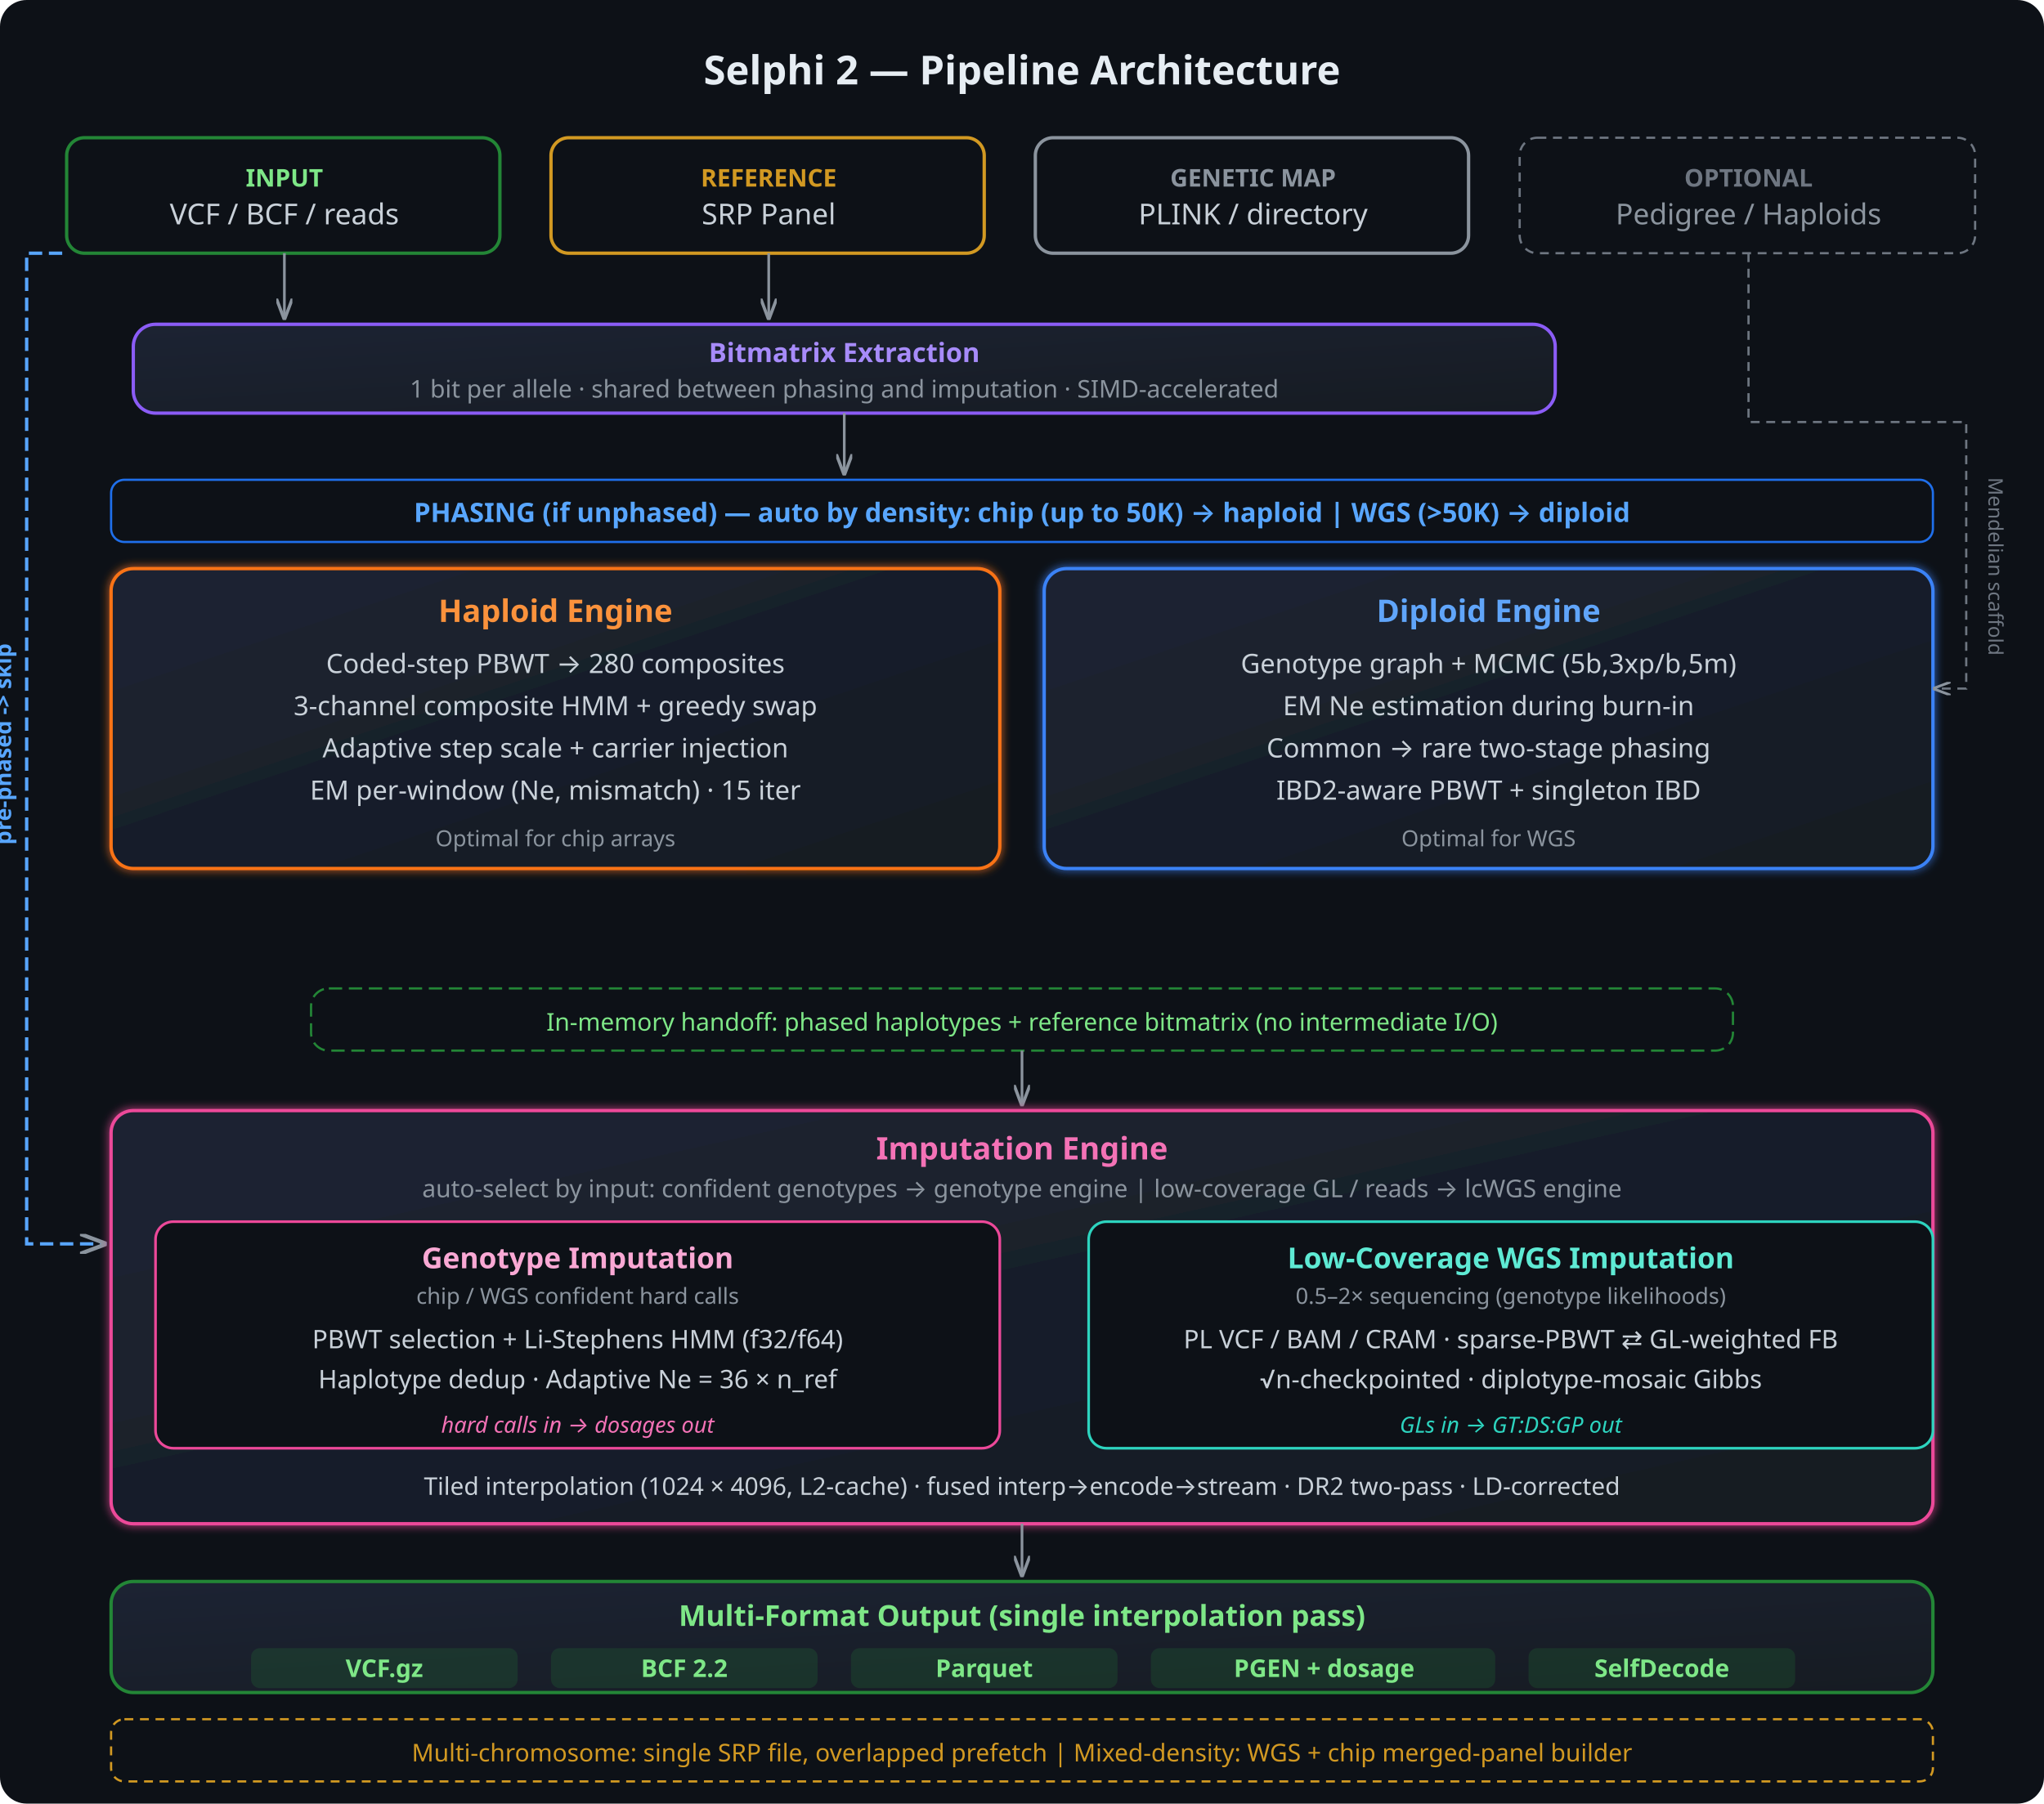
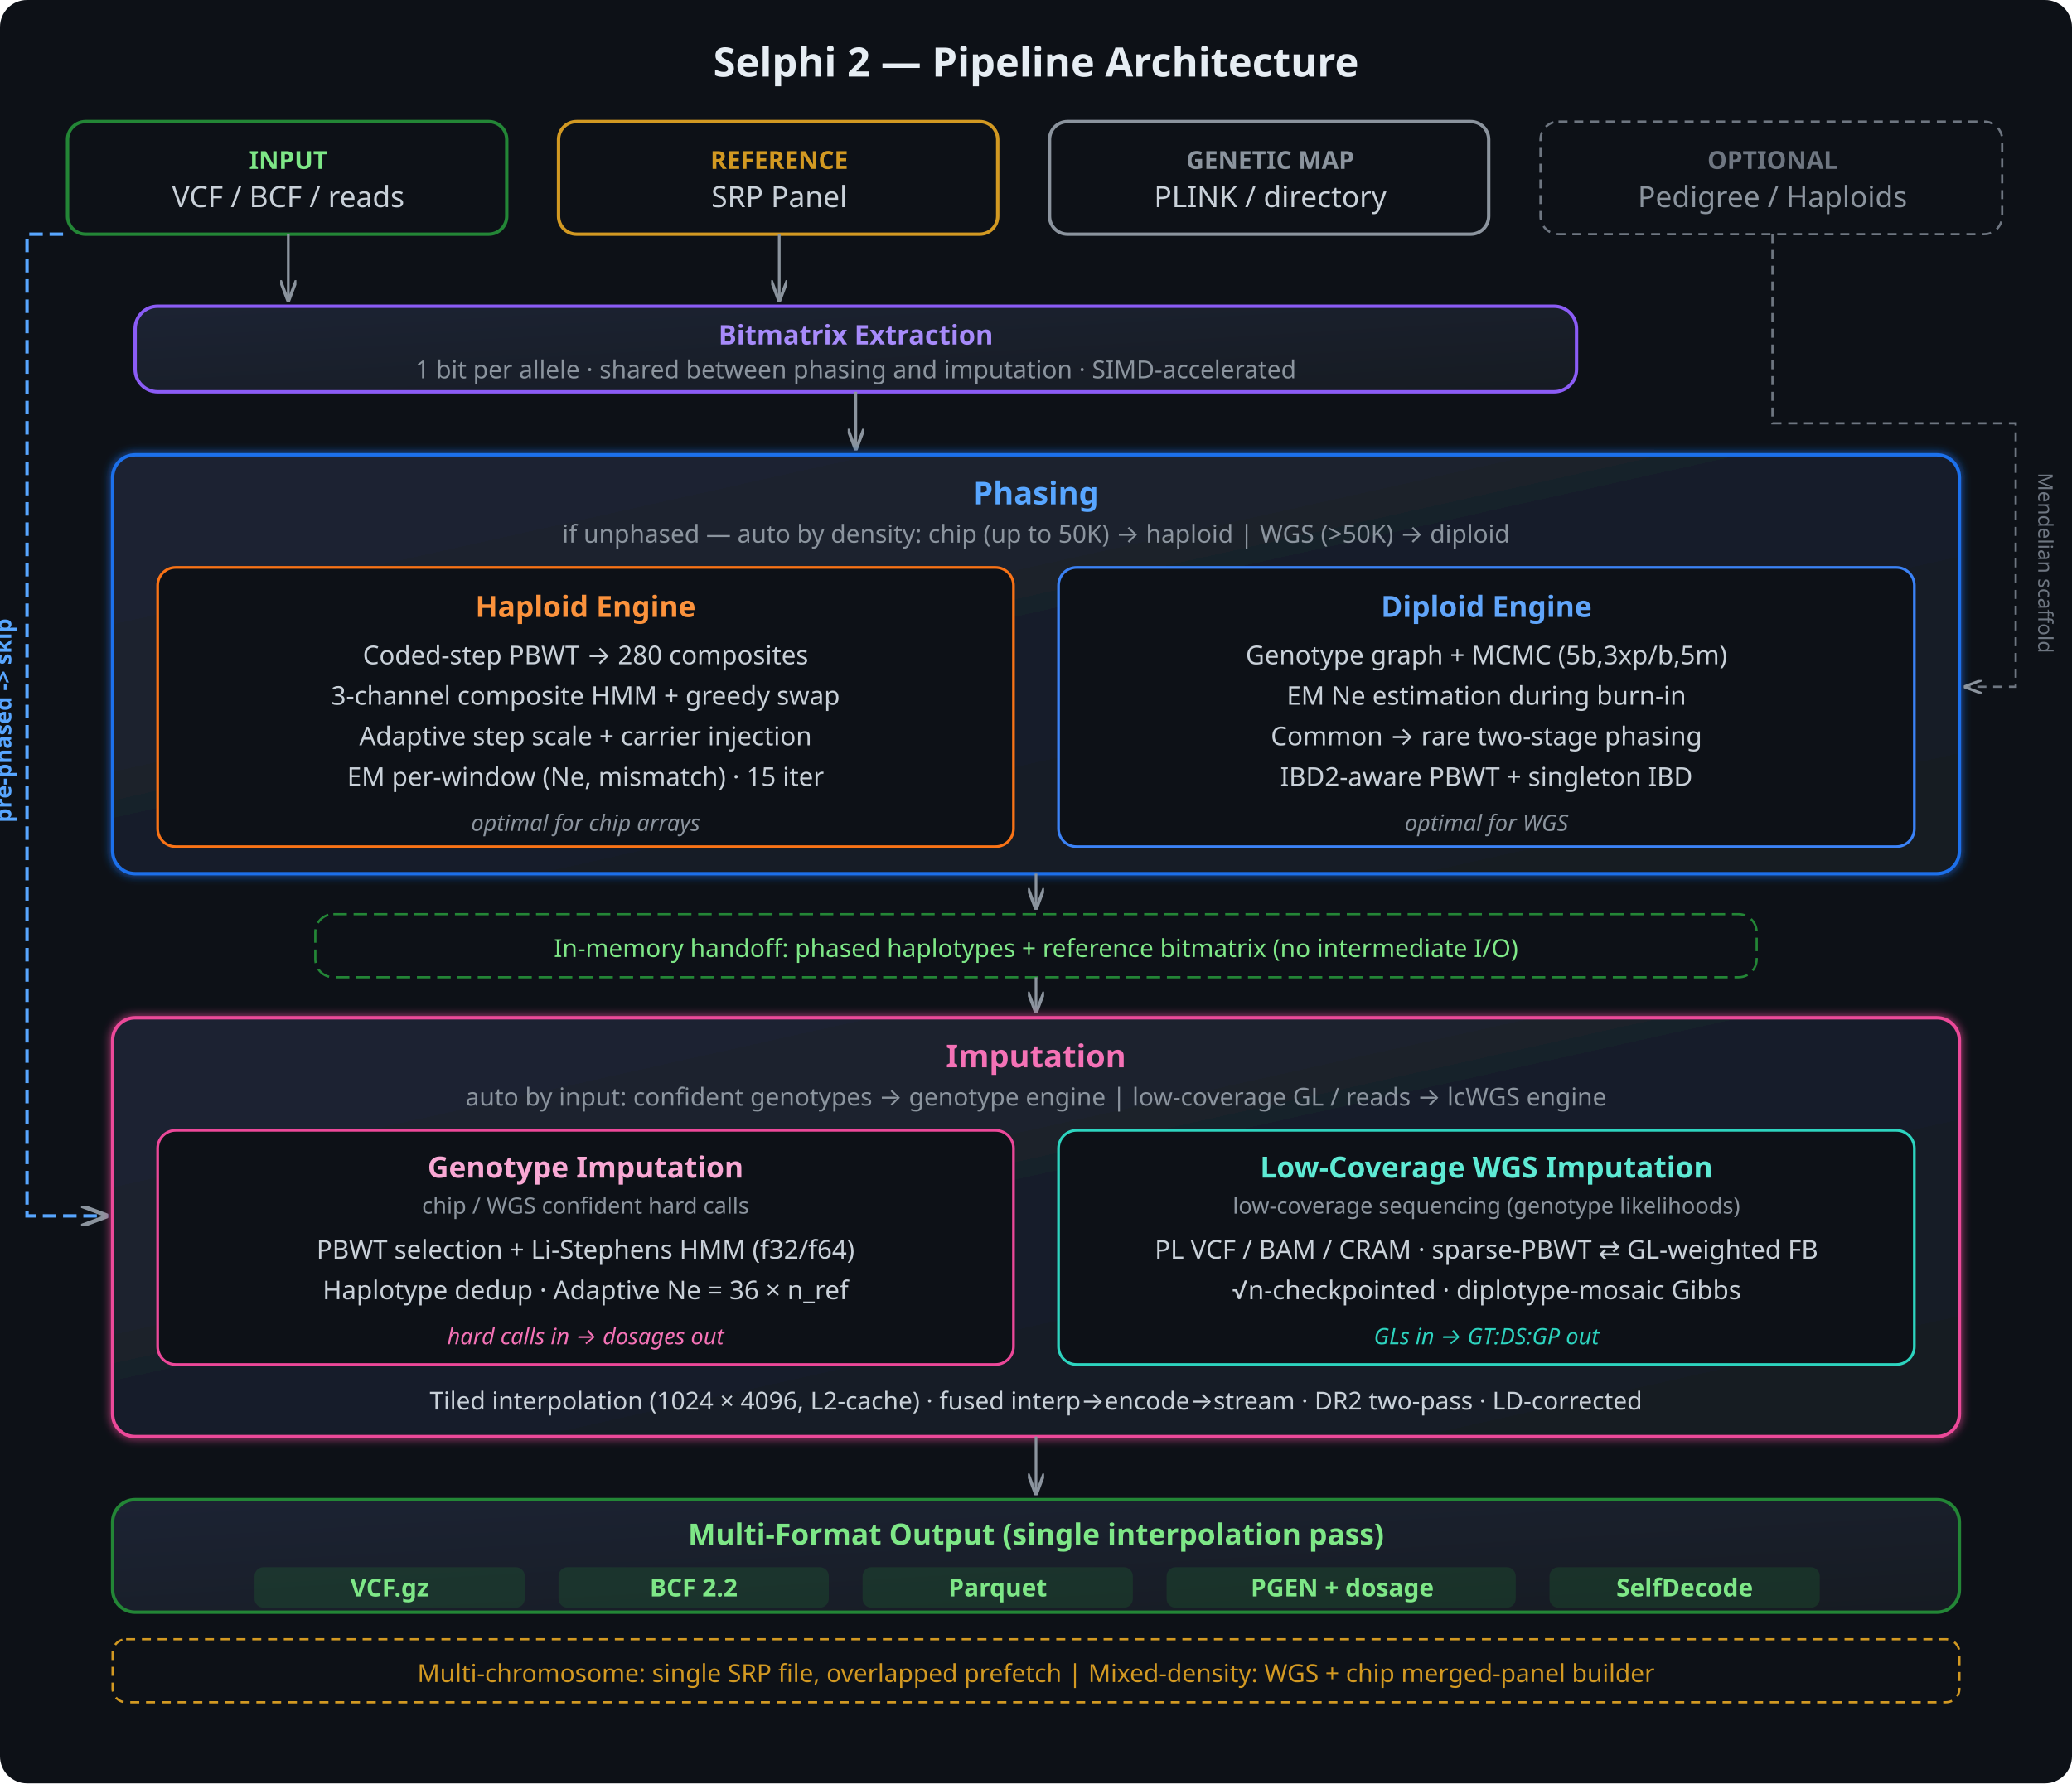
- <svg xmlns="http://www.w3.org/2000/svg" viewBox="0 0 920 812" font-family="'Segoe UI', system-ui, -apple-system, sans-serif">
+ <svg xmlns="http://www.w3.org/2000/svg" viewBox="0 0 920 792" font-family="'Segoe UI', system-ui, -apple-system, sans-serif">
  <defs>
    <marker id="arr" markerWidth="8" markerHeight="6" refX="8" refY="3" orient="auto">
      <path d="M0,0 L8,3 L0,6" fill="none" stroke="#8b949e" stroke-width="1.2" />
    </marker>
    <linearGradient id="sg" x1="0" y1="0" x2="1" y2="1">
      <stop offset="0%" stop-color="#1c2333" />
      <stop offset="100%" stop-color="#161b22" />
    </linearGradient>
    <filter id="gl">
      <feGaussianBlur stdDeviation="2" result="blur" />
      <feComposite in="SourceGraphic" in2="blur" operator="over" />
    </filter>
  </defs>
-   <rect width="920" height="812" rx="12" fill="#0d1117" />
-   <text x="460" y="38" text-anchor="middle" fill="#e6edf3" font-size="18" font-weight="600">Selphi 2 — Pipeline Architecture</text>
-   <rect x="30" y="62" width="195" height="52" rx="8" fill="#0d1117" stroke="#238636" stroke-width="1.5" />
-   <text x="128" y="84" text-anchor="middle" fill="#7ee787" font-size="11" font-weight="600">INPUT</text>
-   <text x="128" y="101" text-anchor="middle" fill="#c9d1d9" font-size="13">VCF / BCF / reads</text>
-   <rect x="248" y="62" width="195" height="52" rx="8" fill="#0d1117" stroke="#d29922" stroke-width="1.5" />
-   <text x="346" y="84" text-anchor="middle" fill="#d29922" font-size="11" font-weight="600">REFERENCE</text>
-   <text x="346" y="101" text-anchor="middle" fill="#c9d1d9" font-size="13">SRP Panel</text>
-   <rect x="466" y="62" width="195" height="52" rx="8" fill="#0d1117" stroke="#8b949e" stroke-width="1.5" />
-   <text x="564" y="84" text-anchor="middle" fill="#8b949e" font-size="11" font-weight="600">GENETIC MAP</text>
-   <text x="564" y="101" text-anchor="middle" fill="#c9d1d9" font-size="13">PLINK / directory</text>
-   <rect x="684" y="62" width="205" height="52" rx="8" fill="#0d1117" stroke="#6e7681" stroke-width="1" stroke-dasharray="4,3" />
-   <text x="787" y="84" text-anchor="middle" fill="#6e7681" font-size="11" font-weight="600">OPTIONAL</text>
-   <text x="787" y="101" text-anchor="middle" fill="#8b949e" font-size="13">Pedigree / Haploids</text>
-   <line x1="128" y1="114" x2="128" y2="144" stroke="#8b949e" stroke-width="1.2" marker-end="url(#arr)" />
-   <line x1="346" y1="114" x2="346" y2="144" stroke="#8b949e" stroke-width="1.2" marker-end="url(#arr)" />
-   <rect x="60" y="146" width="640" height="40" rx="10" fill="url(#sg)" stroke="#8b5cf6" stroke-width="1.5" />
-   <text x="380" y="163" text-anchor="middle" fill="#a78bfa" font-size="12" font-weight="700">Bitmatrix Extraction</text>
-   <text x="380" y="179" text-anchor="middle" fill="#8b949e" font-size="11">1 bit per allele · shared between phasing and imputation · SIMD-accelerated</text>
-   <line x1="380" y1="186" x2="380" y2="214" stroke="#8b949e" stroke-width="1.2" marker-end="url(#arr)" />
-   <rect x="50" y="216" width="820" height="28" rx="6" fill="#0d1117" stroke="#1f6feb" stroke-width="1" />
-   <text x="460" y="235" text-anchor="middle" fill="#58a6ff" font-size="12" font-weight="600">PHASING (if unphased) — auto by density: chip (up to 50K) → haploid | WGS (&gt;50K) → diploid</text>
-   <rect x="50" y="256" width="400" height="135" rx="10" fill="url(#sg)" stroke="#f97316" stroke-width="1.5" filter="url(#gl)" />
-   <text x="250" y="280" text-anchor="middle" fill="#fb923c" font-size="14" font-weight="700">Haploid Engine</text>
-   <text x="250" y="303" text-anchor="middle" fill="#c9d1d9" font-size="12">Coded-step PBWT → 280 composites</text>
-   <text x="250" y="322" text-anchor="middle" fill="#c9d1d9" font-size="12">3-channel composite HMM + greedy swap</text>
-   <text x="250" y="341" text-anchor="middle" fill="#c9d1d9" font-size="12">Adaptive step scale + carrier injection</text>
-   <text x="250" y="360" text-anchor="middle" fill="#c9d1d9" font-size="12">EM per-window (Ne, mismatch) · 15 iter</text>
-   <text x="250" y="381" text-anchor="middle" fill="#8b949e" font-size="10">Optimal for chip arrays</text>
-   <rect x="470" y="256" width="400" height="135" rx="10" fill="url(#sg)" stroke="#3b82f6" stroke-width="1.5" filter="url(#gl)" />
-   <text x="670" y="280" text-anchor="middle" fill="#60a5fa" font-size="14" font-weight="700">Diploid Engine</text>
-   <text x="670" y="303" text-anchor="middle" fill="#c9d1d9" font-size="12">Genotype graph + MCMC (5b,3xp/b,5m)</text>
-   <text x="670" y="322" text-anchor="middle" fill="#c9d1d9" font-size="12">EM Ne estimation during burn-in</text>
-   <text x="670" y="341" text-anchor="middle" fill="#c9d1d9" font-size="12">Common → rare two-stage phasing</text>
-   <text x="670" y="360" text-anchor="middle" fill="#c9d1d9" font-size="12">IBD2-aware PBWT + singleton IBD</text>
-   <text x="670" y="381" text-anchor="middle" fill="#8b949e" font-size="10">Optimal for WGS</text>
-   <path d="M787 114 L787 190 L885 190 L885 310 L870 310" fill="none" stroke="#6e7681" stroke-width="1" stroke-dasharray="4,3" marker-end="url(#arr)" />
-   <text x="895" y="255" fill="#6e7681" font-size="9" transform="rotate(90,895,255)" text-anchor="middle">Mendelian scaffold</text>
-   <path d="M 28 114 L 12 114 L 12 560 L 48 560" fill="none" stroke="#58a6ff" stroke-width="1.5" stroke-dasharray="6,3" marker-end="url(#arr)" />
-   <text x="5" y="335" fill="#58a6ff" font-size="10" font-weight="600" transform="rotate(-90,5,335)" text-anchor="middle">pre-phased -&gt; skip</text>
-   <rect x="140" y="445" width="640" height="28" rx="8" fill="#0d1117" stroke="#238636" stroke-width="1" stroke-dasharray="6,3" />
-   <text x="460" y="464" text-anchor="middle" fill="#7ee787" font-size="11">In-memory handoff: phased haplotypes + reference bitmatrix (no intermediate I/O)</text>
-   <line x1="460" y1="473" x2="460" y2="498" stroke="#8b949e" stroke-width="1.2" marker-end="url(#arr)" />
-   <rect x="50" y="500" width="820" height="186" rx="10" fill="url(#sg)" stroke="#ec4899" stroke-width="1.5" filter="url(#gl)" />
-   <text x="460" y="522" text-anchor="middle" fill="#f472b6" font-size="14" font-weight="700">Imputation Engine</text>
-   <text x="460" y="539" text-anchor="middle" fill="#8b949e" font-size="11">auto-select by input: confident genotypes → genotype engine | low-coverage GL / reads → lcWGS engine</text>
-   <rect x="70" y="550" width="380" height="102" rx="8" fill="#0d1117" stroke="#ec4899" stroke-width="1.2" />
-   <text x="260" y="571" text-anchor="middle" fill="#f9a8d4" font-size="13" font-weight="700">Genotype Imputation</text>
-   <text x="260" y="587" text-anchor="middle" fill="#8b949e" font-size="10">chip / WGS confident hard calls</text>
-   <text x="260" y="607" text-anchor="middle" fill="#c9d1d9" font-size="11.5">PBWT selection + Li-Stephens HMM (f32/f64)</text>
-   <text x="260" y="625" text-anchor="middle" fill="#c9d1d9" font-size="11.5">Haplotype dedup · Adaptive Ne = 36 × n_ref</text>
-   <text x="260" y="645" text-anchor="middle" fill="#f472b6" font-size="10" font-style="italic">hard calls in → dosages out</text>
-   <rect x="490" y="550" width="380" height="102" rx="8" fill="#0d1117" stroke="#2dd4bf" stroke-width="1.2" />
-   <text x="680" y="571" text-anchor="middle" fill="#5eead4" font-size="13" font-weight="700">Low-Coverage WGS Imputation</text>
-   <text x="680" y="587" text-anchor="middle" fill="#8b949e" font-size="10">0.5–2× sequencing (genotype likelihoods)</text>
-   <text x="680" y="607" text-anchor="middle" fill="#c9d1d9" font-size="11.5">PL VCF / BAM / CRAM · sparse-PBWT ⇄ GL-weighted FB</text>
-   <text x="680" y="625" text-anchor="middle" fill="#c9d1d9" font-size="11.5">√n-checkpointed · diplotype-mosaic Gibbs</text>
-   <text x="680" y="645" text-anchor="middle" fill="#2dd4bf" font-size="10" font-style="italic">GLs in → GT:DS:GP out</text>
-   <text x="460" y="673" text-anchor="middle" fill="#c9d1d9" font-size="11">Tiled interpolation (1024 × 4096, L2-cache) · fused interp→encode→stream · DR2 two-pass · LD-corrected</text>
-   <line x1="460" y1="686" x2="460" y2="710" stroke="#8b949e" stroke-width="1.2" marker-end="url(#arr)" />
-   <rect x="50" y="712" width="820" height="50" rx="10" fill="url(#sg)" stroke="#238636" stroke-width="1.5" />
-   <text x="460" y="732" text-anchor="middle" fill="#7ee787" font-size="13" font-weight="700">Multi-Format Output (single interpolation pass)</text>
-   <rect x="113" y="742" width="120" height="18" rx="4" fill="#238636" opacity="0.2" />
-   <text x="173" y="755" text-anchor="middle" fill="#7ee787" font-size="11" font-weight="600">VCF.gz</text>
-   <rect x="248" y="742" width="120" height="18" rx="4" fill="#238636" opacity="0.2" />
-   <text x="308" y="755" text-anchor="middle" fill="#7ee787" font-size="11" font-weight="600">BCF 2.2</text>
-   <rect x="383" y="742" width="120" height="18" rx="4" fill="#238636" opacity="0.2" />
-   <text x="443" y="755" text-anchor="middle" fill="#7ee787" font-size="11" font-weight="600">Parquet</text>
-   <rect x="518" y="742" width="155" height="18" rx="4" fill="#238636" opacity="0.2" />
-   <text x="596" y="755" text-anchor="middle" fill="#7ee787" font-size="11" font-weight="600">PGEN + dosage</text>
-   <rect x="688" y="742" width="120" height="18" rx="4" fill="#238636" opacity="0.2" />
-   <text x="748" y="755" text-anchor="middle" fill="#7ee787" font-size="11" font-weight="600">SelfDecode</text>
-   <rect x="50" y="774" width="820" height="28" rx="6" fill="#0d1117" stroke="#d29922" stroke-width="1" stroke-dasharray="4,3" />
-   <text x="460" y="793" text-anchor="middle" fill="#d29922" font-size="11">Multi-chromosome: single SRP file, overlapped prefetch | Mixed-density: WGS + chip merged-panel builder</text>
+   <rect width="920" height="792" rx="12" fill="#0d1117" />
+   <text x="460" y="34" text-anchor="middle" fill="#e6edf3" font-size="18" font-weight="600">Selphi 2 — Pipeline Architecture</text>
+   <rect x="30" y="54" width="195" height="50" rx="8" fill="#0d1117" stroke="#238636" stroke-width="1.5" />
+   <text x="128" y="75" text-anchor="middle" fill="#7ee787" font-size="11" font-weight="600">INPUT</text>
+   <text x="128" y="92" text-anchor="middle" fill="#c9d1d9" font-size="13">VCF / BCF / reads</text>
+   <rect x="248" y="54" width="195" height="50" rx="8" fill="#0d1117" stroke="#d29922" stroke-width="1.5" />
+   <text x="346" y="75" text-anchor="middle" fill="#d29922" font-size="11" font-weight="600">REFERENCE</text>
+   <text x="346" y="92" text-anchor="middle" fill="#c9d1d9" font-size="13">SRP Panel</text>
+   <rect x="466" y="54" width="195" height="50" rx="8" fill="#0d1117" stroke="#8b949e" stroke-width="1.5" />
+   <text x="564" y="75" text-anchor="middle" fill="#8b949e" font-size="11" font-weight="600">GENETIC MAP</text>
+   <text x="564" y="92" text-anchor="middle" fill="#c9d1d9" font-size="13">PLINK / directory</text>
+   <rect x="684" y="54" width="205" height="50" rx="8" fill="#0d1117" stroke="#6e7681" stroke-width="1" stroke-dasharray="4,3" />
+   <text x="787" y="75" text-anchor="middle" fill="#6e7681" font-size="11" font-weight="600">OPTIONAL</text>
+   <text x="787" y="92" text-anchor="middle" fill="#8b949e" font-size="13">Pedigree / Haploids</text>
+   <line x1="128" y1="104" x2="128" y2="134" stroke="#8b949e" stroke-width="1.2" marker-end="url(#arr)" />
+   <line x1="346" y1="104" x2="346" y2="134" stroke="#8b949e" stroke-width="1.2" marker-end="url(#arr)" />
+   <rect x="60" y="136" width="640" height="38" rx="10" fill="url(#sg)" stroke="#8b5cf6" stroke-width="1.5" />
+   <text x="380" y="153" text-anchor="middle" fill="#a78bfa" font-size="12" font-weight="700">Bitmatrix Extraction</text>
+   <text x="380" y="168" text-anchor="middle" fill="#8b949e" font-size="11">1 bit per allele · shared between phasing and imputation · SIMD-accelerated</text>
+   <line x1="380" y1="174" x2="380" y2="200" stroke="#8b949e" stroke-width="1.2" marker-end="url(#arr)" />
+   <rect x="50" y="202" width="820" height="186" rx="10" fill="url(#sg)" stroke="#1f6feb" stroke-width="1.5" filter="url(#gl)" />
+   <text x="460" y="224" text-anchor="middle" fill="#58a6ff" font-size="14" font-weight="700">Phasing</text>
+   <text x="460" y="241" text-anchor="middle" fill="#8b949e" font-size="11">if unphased — auto by density: chip (up to 50K) → haploid | WGS (&gt;50K) → diploid</text>
+   <rect x="70" y="252" width="380" height="124" rx="8" fill="#0d1117" stroke="#f97316" stroke-width="1.2" />
+   <text x="260" y="274" text-anchor="middle" fill="#fb923c" font-size="13" font-weight="700">Haploid Engine</text>
+   <text x="260" y="295" text-anchor="middle" fill="#c9d1d9" font-size="11.5">Coded-step PBWT → 280 composites</text>
+   <text x="260" y="313" text-anchor="middle" fill="#c9d1d9" font-size="11.5">3-channel composite HMM + greedy swap</text>
+   <text x="260" y="331" text-anchor="middle" fill="#c9d1d9" font-size="11.5">Adaptive step scale + carrier injection</text>
+   <text x="260" y="349" text-anchor="middle" fill="#c9d1d9" font-size="11.5">EM per-window (Ne, mismatch) · 15 iter</text>
+   <text x="260" y="369" text-anchor="middle" fill="#8b949e" font-size="10" font-style="italic">optimal for chip arrays</text>
+   <rect x="470" y="252" width="380" height="124" rx="8" fill="#0d1117" stroke="#3b82f6" stroke-width="1.2" />
+   <text x="660" y="274" text-anchor="middle" fill="#60a5fa" font-size="13" font-weight="700">Diploid Engine</text>
+   <text x="660" y="295" text-anchor="middle" fill="#c9d1d9" font-size="11.5">Genotype graph + MCMC (5b,3xp/b,5m)</text>
+   <text x="660" y="313" text-anchor="middle" fill="#c9d1d9" font-size="11.5">EM Ne estimation during burn-in</text>
+   <text x="660" y="331" text-anchor="middle" fill="#c9d1d9" font-size="11.5">Common → rare two-stage phasing</text>
+   <text x="660" y="349" text-anchor="middle" fill="#c9d1d9" font-size="11.5">IBD2-aware PBWT + singleton IBD</text>
+   <text x="660" y="369" text-anchor="middle" fill="#8b949e" font-size="10" font-style="italic">optimal for WGS</text>
+   <path d="M787 104 L787 188 L895 188 L895 305 L872 305" fill="none" stroke="#6e7681" stroke-width="1" stroke-dasharray="4,3" marker-end="url(#arr)" />
+   <text x="905" y="250" fill="#6e7681" font-size="9" transform="rotate(90,905,250)" text-anchor="middle">Mendelian scaffold</text>
+   <path d="M 28 104 L 12 104 L 12 540 L 48 540" fill="none" stroke="#58a6ff" stroke-width="1.5" stroke-dasharray="6,3" marker-end="url(#arr)" />
+   <text x="5" y="320" fill="#58a6ff" font-size="10" font-weight="600" transform="rotate(-90,5,320)" text-anchor="middle">pre-phased -&gt; skip</text>
+   <line x1="460" y1="388" x2="460" y2="404" stroke="#8b949e" stroke-width="1.2" marker-end="url(#arr)" />
+   <rect x="140" y="406" width="640" height="28" rx="8" fill="#0d1117" stroke="#238636" stroke-width="1" stroke-dasharray="6,3" />
+   <text x="460" y="425" text-anchor="middle" fill="#7ee787" font-size="11">In-memory handoff: phased haplotypes + reference bitmatrix (no intermediate I/O)</text>
+   <line x1="460" y1="434" x2="460" y2="450" stroke="#8b949e" stroke-width="1.2" marker-end="url(#arr)" />
+   <rect x="50" y="452" width="820" height="186" rx="10" fill="url(#sg)" stroke="#ec4899" stroke-width="1.5" filter="url(#gl)" />
+   <text x="460" y="474" text-anchor="middle" fill="#f472b6" font-size="14" font-weight="700">Imputation</text>
+   <text x="460" y="491" text-anchor="middle" fill="#8b949e" font-size="11">auto by input: confident genotypes → genotype engine | low-coverage GL / reads → lcWGS engine</text>
+   <rect x="70" y="502" width="380" height="104" rx="8" fill="#0d1117" stroke="#ec4899" stroke-width="1.2" />
+   <text x="260" y="523" text-anchor="middle" fill="#f9a8d4" font-size="13" font-weight="700">Genotype Imputation</text>
+   <text x="260" y="539" text-anchor="middle" fill="#8b949e" font-size="10">chip / WGS confident hard calls</text>
+   <text x="260" y="559" text-anchor="middle" fill="#c9d1d9" font-size="11.5">PBWT selection + Li-Stephens HMM (f32/f64)</text>
+   <text x="260" y="577" text-anchor="middle" fill="#c9d1d9" font-size="11.5">Haplotype dedup · Adaptive Ne = 36 × n_ref</text>
+   <text x="260" y="597" text-anchor="middle" fill="#f472b6" font-size="10" font-style="italic">hard calls in → dosages out</text>
+   <rect x="470" y="502" width="380" height="104" rx="8" fill="#0d1117" stroke="#2dd4bf" stroke-width="1.2" />
+   <text x="660" y="523" text-anchor="middle" fill="#5eead4" font-size="13" font-weight="700">Low-Coverage WGS Imputation</text>
+   <text x="660" y="539" text-anchor="middle" fill="#8b949e" font-size="10">low-coverage sequencing (genotype likelihoods)</text>
+   <text x="660" y="559" text-anchor="middle" fill="#c9d1d9" font-size="11.5">PL VCF / BAM / CRAM · sparse-PBWT ⇄ GL-weighted FB</text>
+   <text x="660" y="577" text-anchor="middle" fill="#c9d1d9" font-size="11.5">√n-checkpointed · diplotype-mosaic Gibbs</text>
+   <text x="660" y="597" text-anchor="middle" fill="#2dd4bf" font-size="10" font-style="italic">GLs in → GT:DS:GP out</text>
+   <text x="460" y="626" text-anchor="middle" fill="#c9d1d9" font-size="11">Tiled interpolation (1024 × 4096, L2-cache) · fused interp→encode→stream · DR2 two-pass · LD-corrected</text>
+   <line x1="460" y1="638" x2="460" y2="664" stroke="#8b949e" stroke-width="1.2" marker-end="url(#arr)" />
+   <rect x="50" y="666" width="820" height="50" rx="10" fill="url(#sg)" stroke="#238636" stroke-width="1.5" />
+   <text x="460" y="686" text-anchor="middle" fill="#7ee787" font-size="13" font-weight="700">Multi-Format Output (single interpolation pass)</text>
+   <rect x="113" y="696" width="120" height="18" rx="4" fill="#238636" opacity="0.2" />
+   <text x="173" y="709" text-anchor="middle" fill="#7ee787" font-size="11" font-weight="600">VCF.gz</text>
+   <rect x="248" y="696" width="120" height="18" rx="4" fill="#238636" opacity="0.2" />
+   <text x="308" y="709" text-anchor="middle" fill="#7ee787" font-size="11" font-weight="600">BCF 2.2</text>
+   <rect x="383" y="696" width="120" height="18" rx="4" fill="#238636" opacity="0.2" />
+   <text x="443" y="709" text-anchor="middle" fill="#7ee787" font-size="11" font-weight="600">Parquet</text>
+   <rect x="518" y="696" width="155" height="18" rx="4" fill="#238636" opacity="0.2" />
+   <text x="596" y="709" text-anchor="middle" fill="#7ee787" font-size="11" font-weight="600">PGEN + dosage</text>
+   <rect x="688" y="696" width="120" height="18" rx="4" fill="#238636" opacity="0.2" />
+   <text x="748" y="709" text-anchor="middle" fill="#7ee787" font-size="11" font-weight="600">SelfDecode</text>
+   <rect x="50" y="728" width="820" height="28" rx="6" fill="#0d1117" stroke="#d29922" stroke-width="1" stroke-dasharray="4,3" />
+   <text x="460" y="747" text-anchor="middle" fill="#d29922" font-size="11">Multi-chromosome: single SRP file, overlapped prefetch | Mixed-density: WGS + chip merged-panel builder</text>
</svg>
